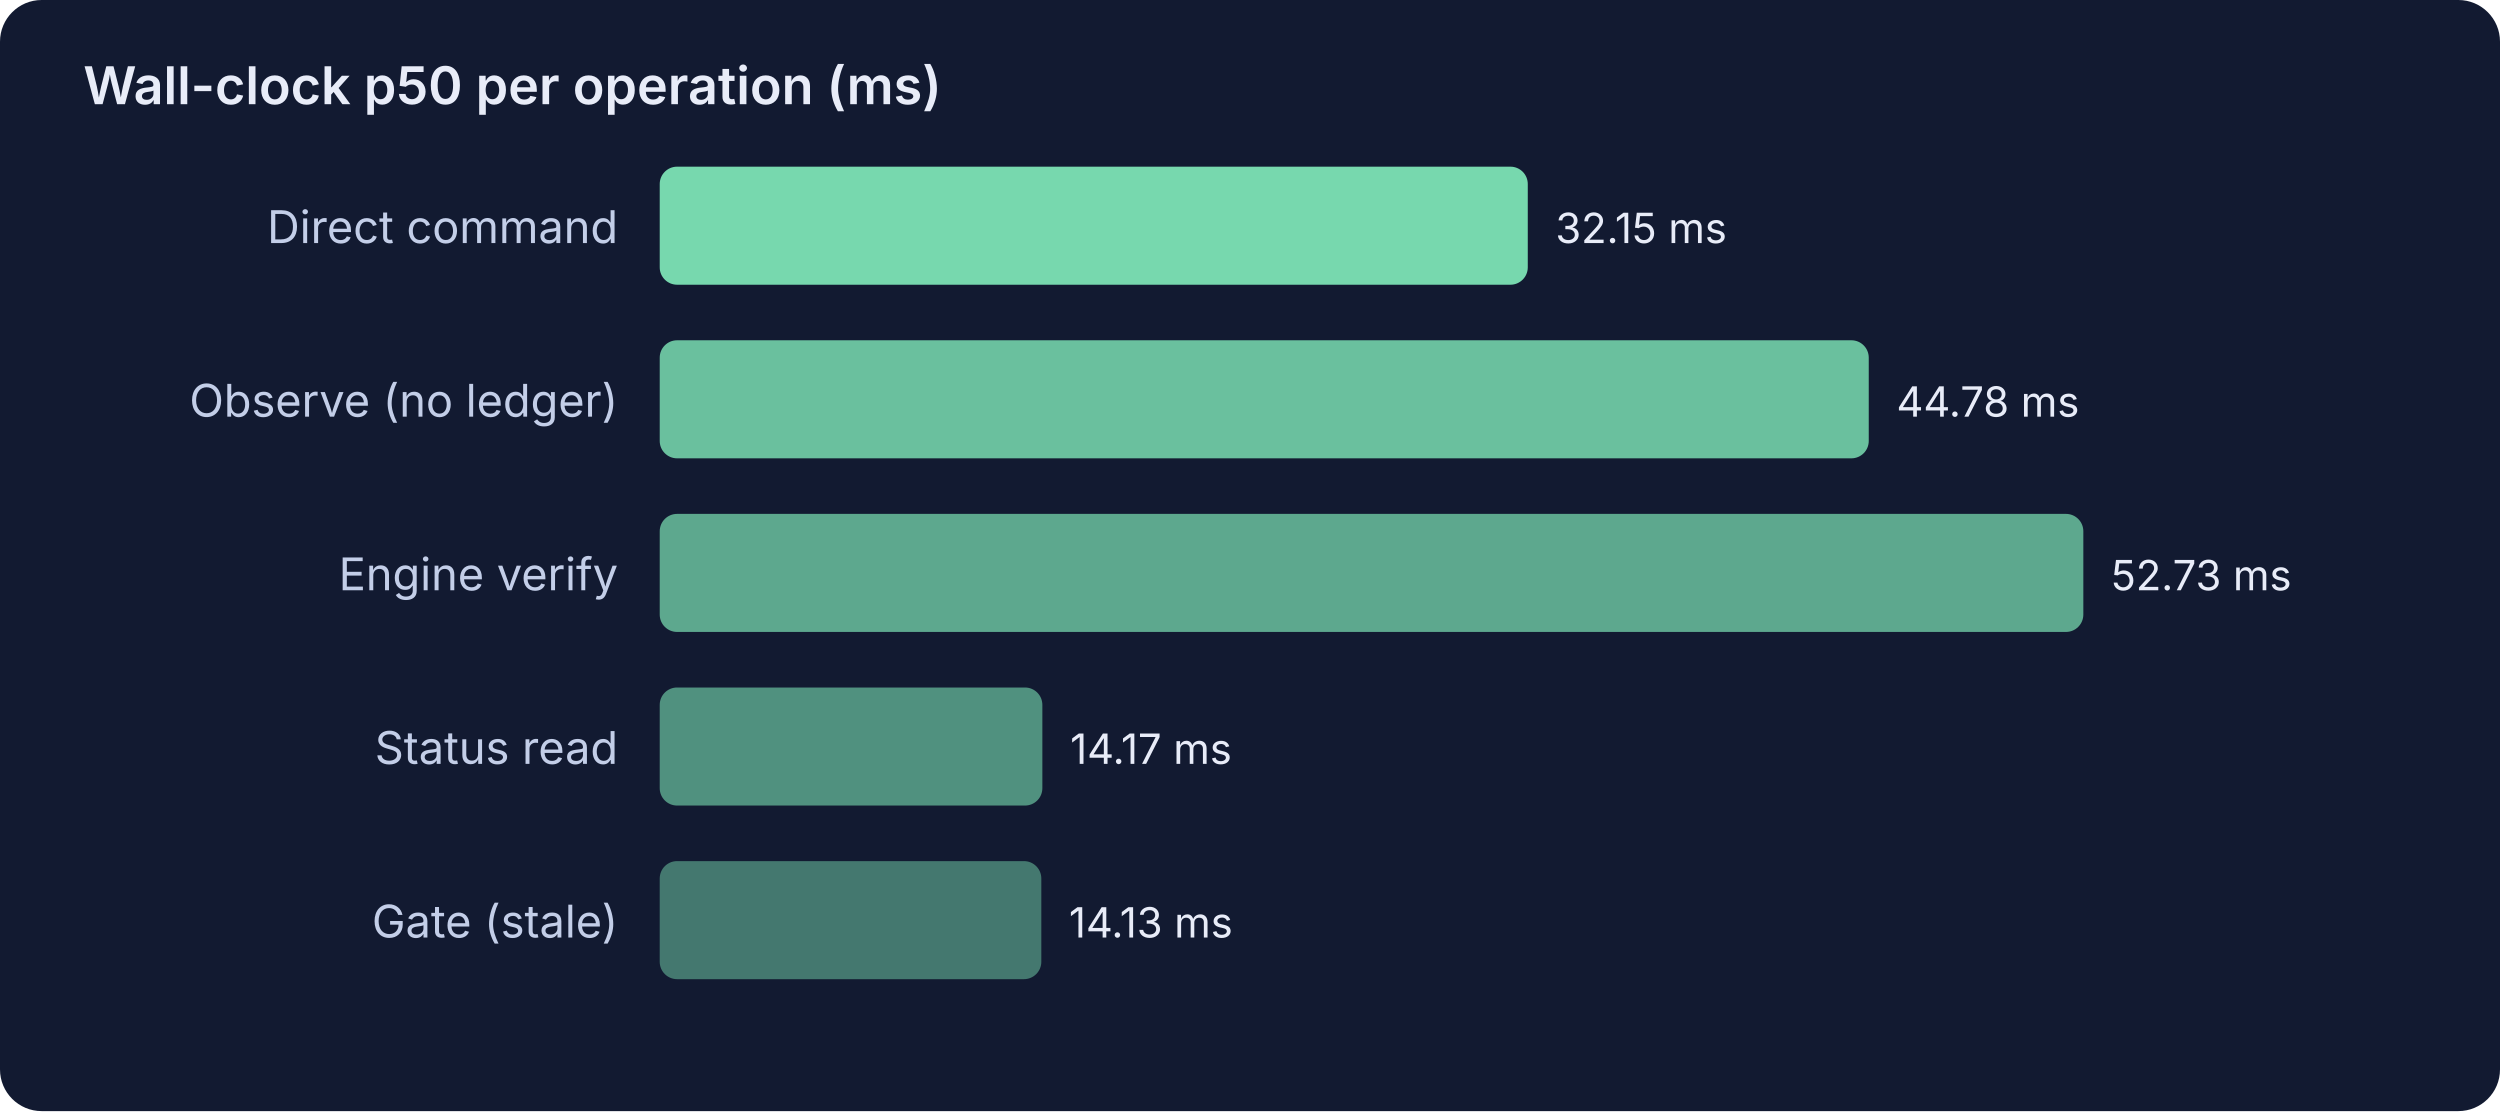
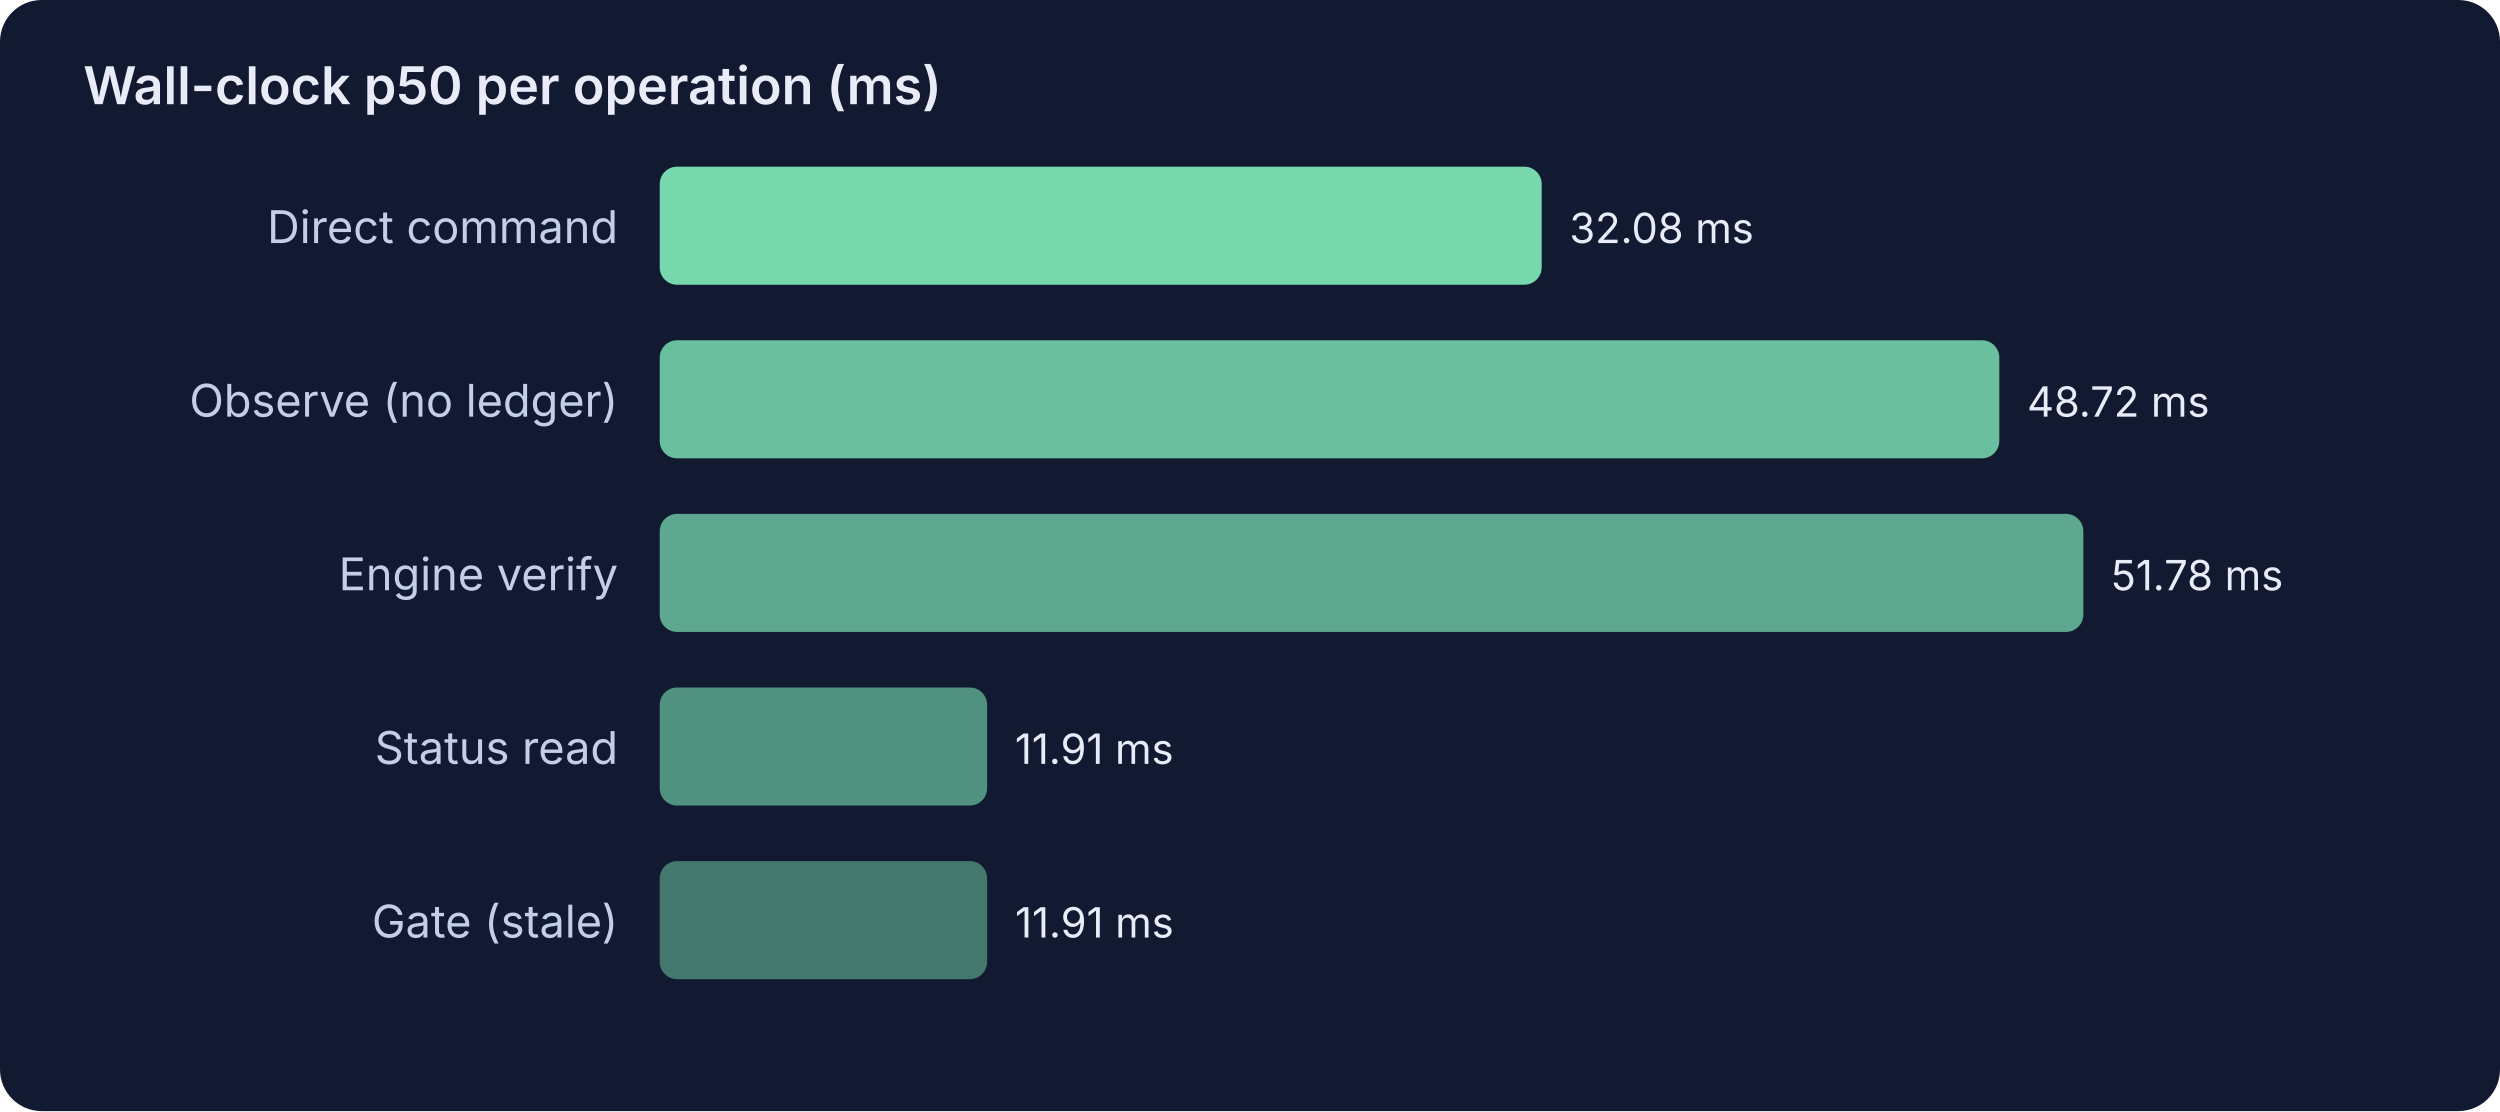
<svg xmlns="http://www.w3.org/2000/svg" width="720" height="320" viewBox="0 0 720 320" role="img" aria-label="Wall-clock p50 per operation (ms)">
  <rect width="720" height="320" fill="#121a31" rx="12" />
  <text x="24" y="30" fill="#e8ecf8" font-family="Inter, system-ui, sans-serif" font-size="15" font-weight="600">Wall-clock p50 per operation (ms)</text>
  <text x="178" y="70" text-anchor="end" fill="#c3cee8" font-family="Inter, system-ui, sans-serif" font-size="13">Direct command</text>
-   <rect x="190" y="48" width="250.0" height="34" rx="5" fill="#7ce2b5" opacity="0.95" />
-   <text x="447.956" y="70" fill="#e8ecf8" font-family="Inter, system-ui, sans-serif" font-size="12">32.15 ms</text>
+   <rect x="190" y="48" width="254.0" height="34" rx="5" fill="#7ce2b5" opacity="0.95" />
+   <text x="451.989" y="70" fill="#e8ecf8" font-family="Inter, system-ui, sans-serif" font-size="12">32.08 ms</text>
  <text x="178" y="120" text-anchor="end" fill="#c3cee8" font-family="Inter, system-ui, sans-serif" font-size="13">Observe (no ledger)</text>
-   <rect x="190" y="98" width="348.2" height="34" rx="5" fill="#7ce2b5" opacity="0.83" />
-   <text x="546.189" y="120" fill="#e8ecf8" font-family="Inter, system-ui, sans-serif" font-size="12">44.78 ms</text>
+   <rect x="190" y="98" width="385.8" height="34" rx="5" fill="#7ce2b5" opacity="0.83" />
+   <text x="583.802" y="120" fill="#e8ecf8" font-family="Inter, system-ui, sans-serif" font-size="12">48.72 ms</text>
  <text x="178" y="170" text-anchor="end" fill="#c3cee8" font-family="Inter, system-ui, sans-serif" font-size="13">Engine verify</text>
  <rect x="190" y="148" width="410.0" height="34" rx="5" fill="#7ce2b5" opacity="0.71" />
-   <text x="608.0" y="170" fill="#e8ecf8" font-family="Inter, system-ui, sans-serif" font-size="12">52.73 ms</text>
+   <text x="608.0" y="170" fill="#e8ecf8" font-family="Inter, system-ui, sans-serif" font-size="12">51.78 ms</text>
  <text x="178" y="220" text-anchor="end" fill="#c3cee8" font-family="Inter, system-ui, sans-serif" font-size="13">Status read</text>
-   <rect x="190" y="198" width="110.2" height="34" rx="5" fill="#7ce2b5" opacity="0.59" />
-   <text x="308.216" y="220" fill="#e8ecf8" font-family="Inter, system-ui, sans-serif" font-size="12">14.17 ms</text>
+   <rect x="190" y="198" width="94.3" height="34" rx="5" fill="#7ce2b5" opacity="0.59" />
+   <text x="292.297" y="220" fill="#e8ecf8" font-family="Inter, system-ui, sans-serif" font-size="12">11.91 ms</text>
  <text x="178" y="270" text-anchor="end" fill="#c3cee8" font-family="Inter, system-ui, sans-serif" font-size="13">Gate (stale)</text>
-   <rect x="190" y="248" width="109.9" height="34" rx="5" fill="#7ce2b5" opacity="0.47" />
-   <text x="307.858" y="270" fill="#e8ecf8" font-family="Inter, system-ui, sans-serif" font-size="12">14.13 ms</text>
+   <rect x="190" y="248" width="94.3" height="34" rx="5" fill="#7ce2b5" opacity="0.47" />
+   <text x="292.344" y="270" fill="#e8ecf8" font-family="Inter, system-ui, sans-serif" font-size="12">11.91 ms</text>
</svg>
